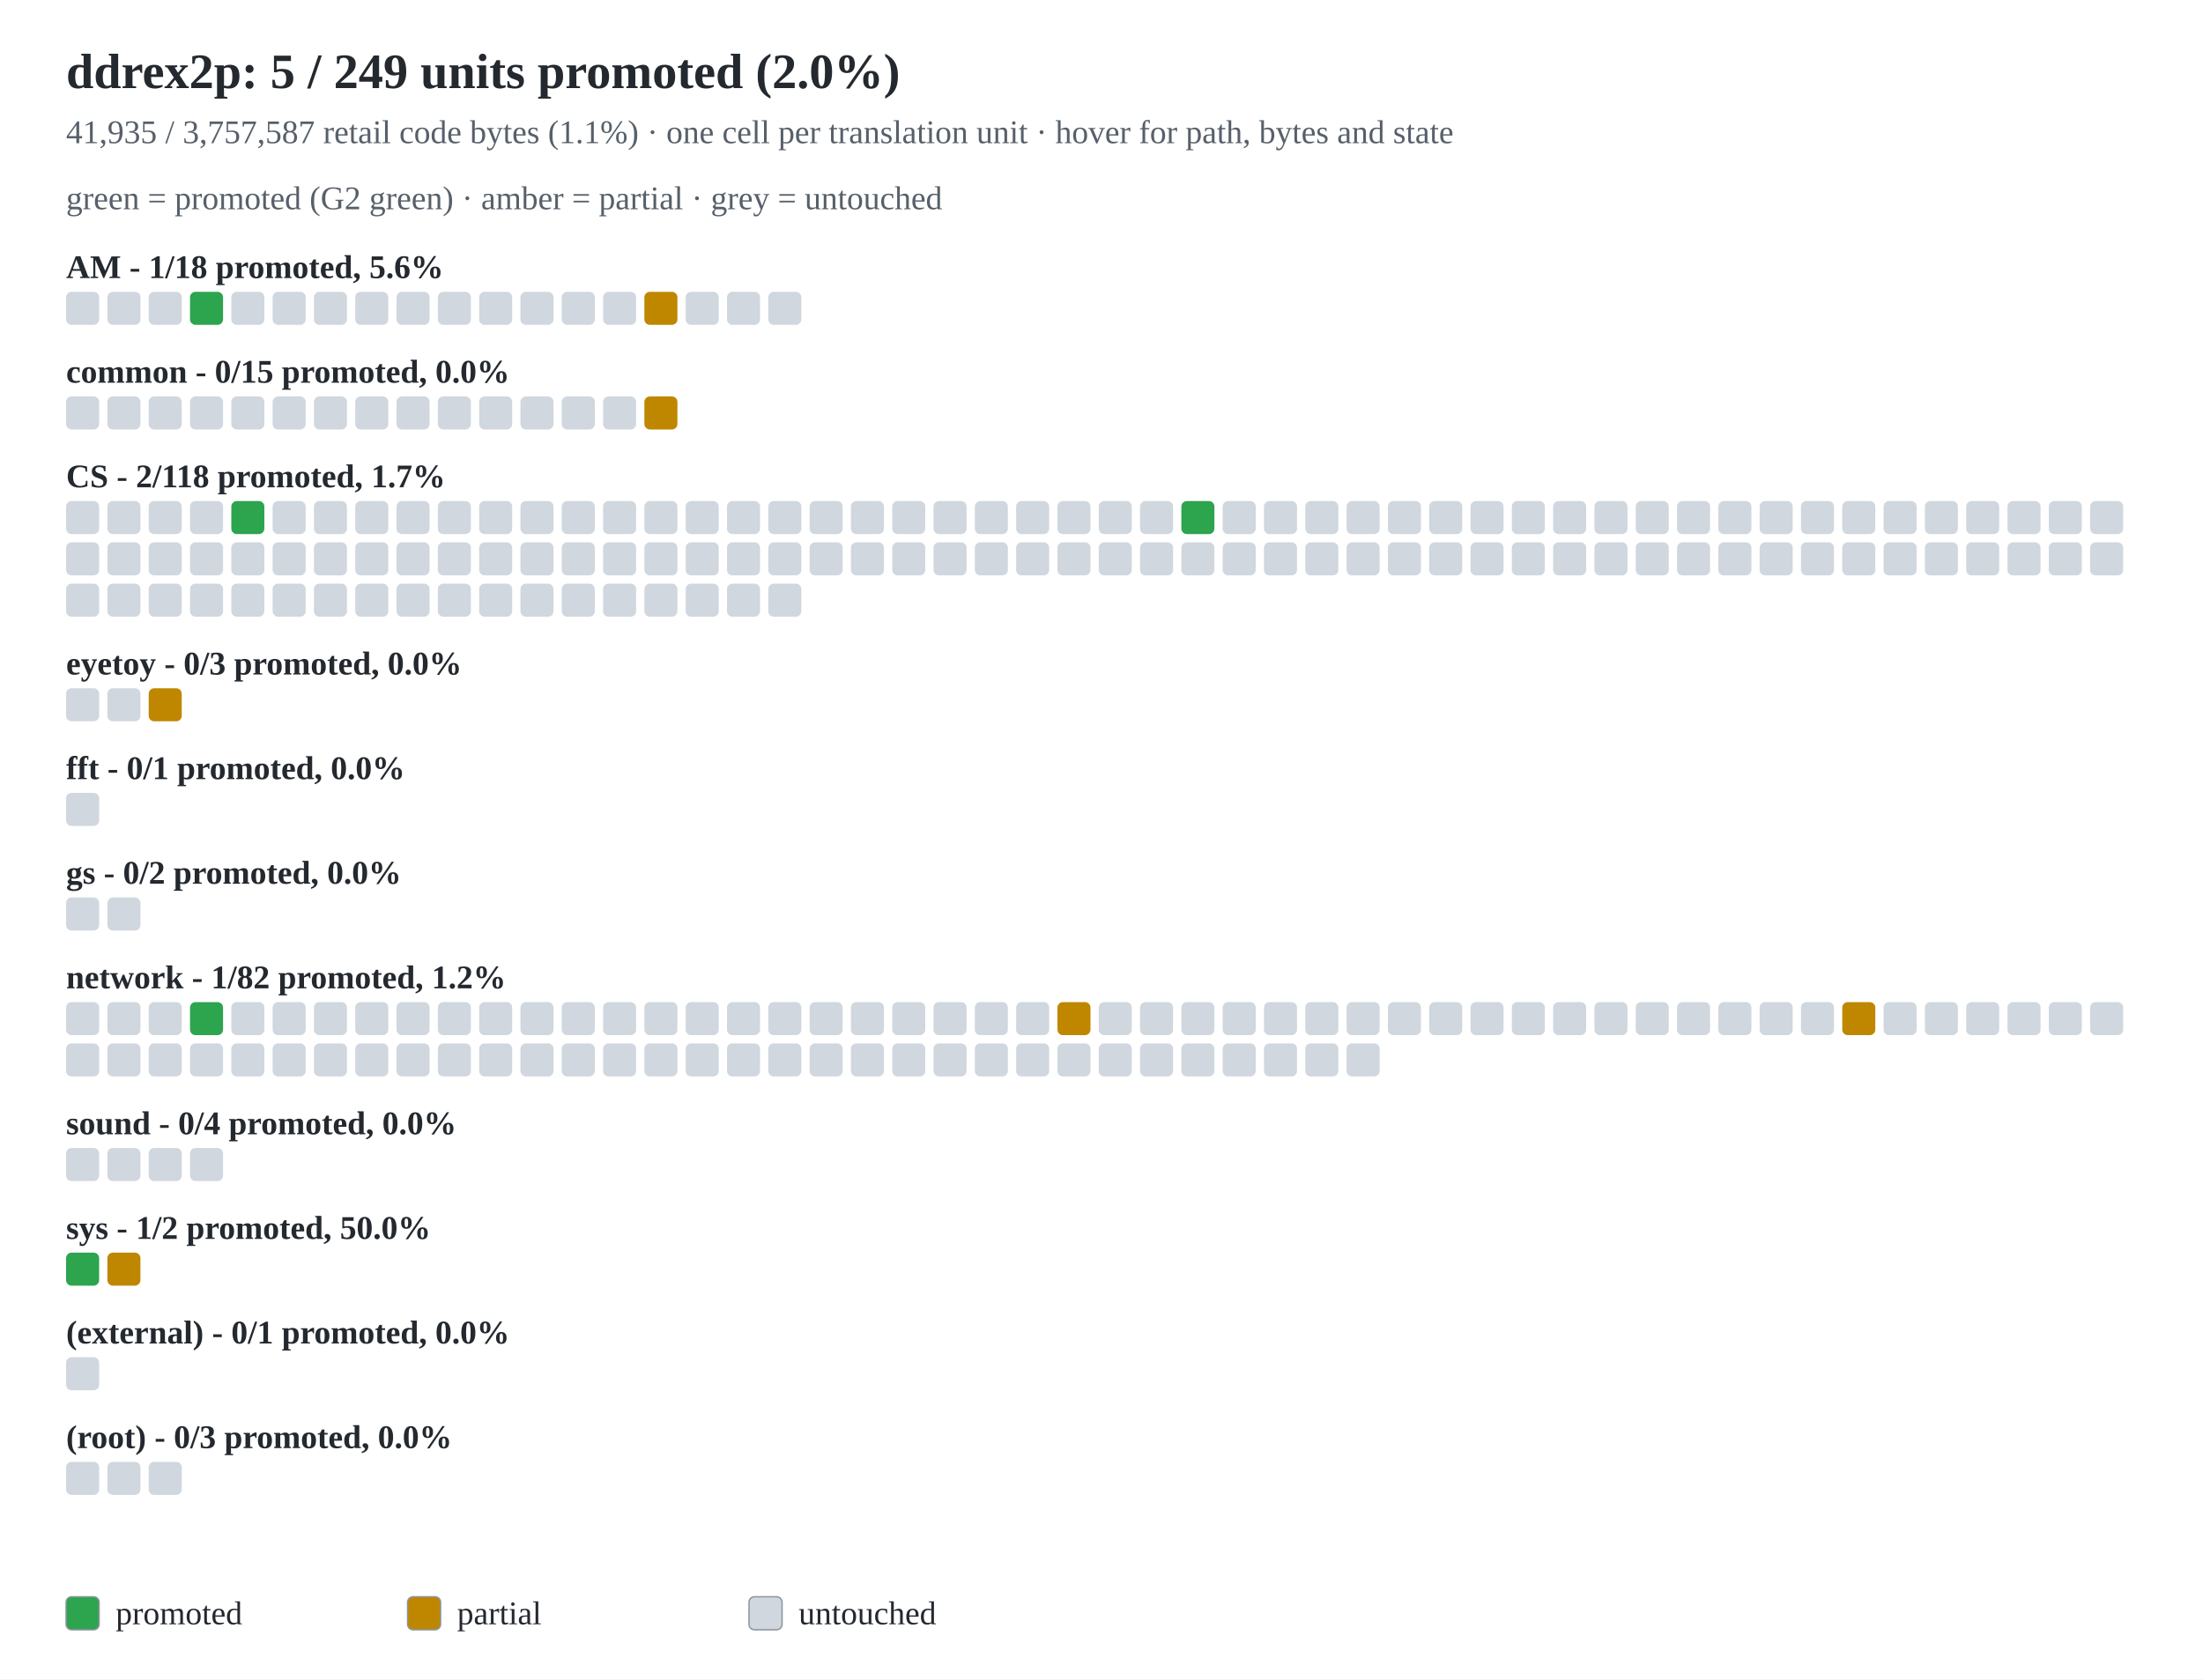
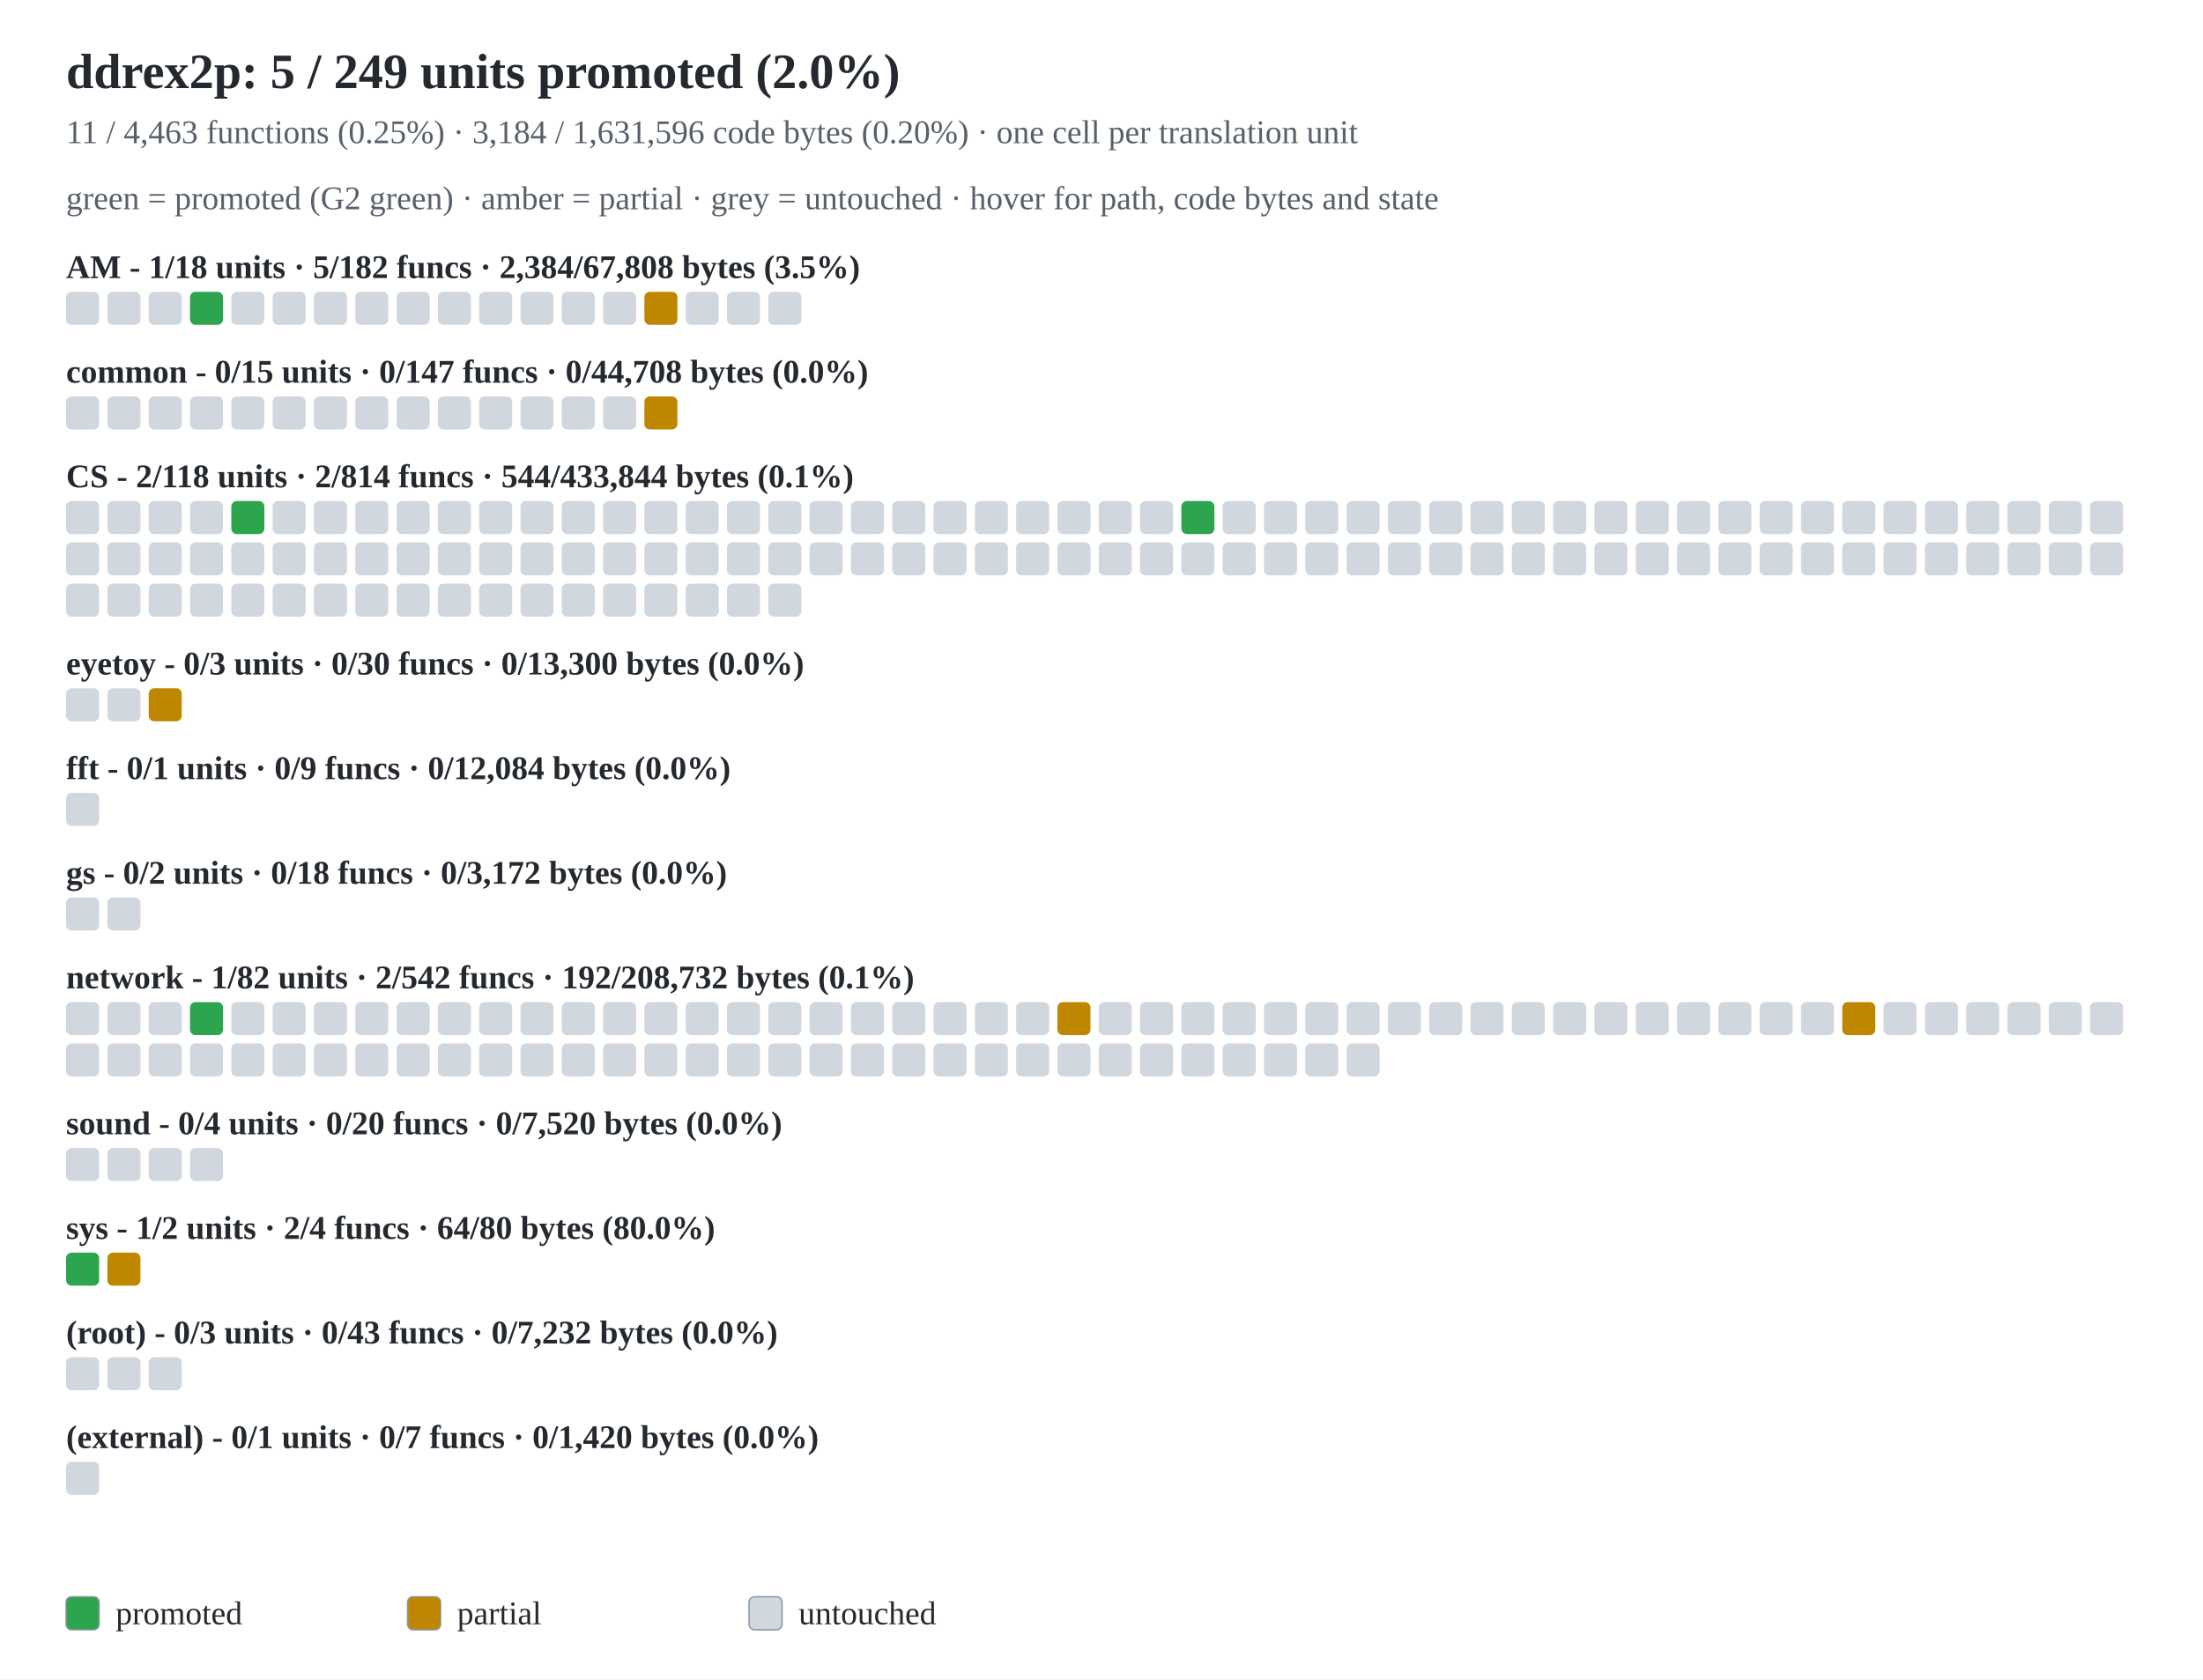
<svg xmlns="http://www.w3.org/2000/svg" width="800" height="610" viewBox="0 0 800 610" role="img" aria-label="ddrex2p translation unit heatmap">
  <rect width="800" height="610" fill="#ffffff" />
  <text x="24" y="32" font-size="18" font-weight="600" fill="#24292f">ddrex2p: 5 / 249 units promoted (2.0%)</text>
-   <text x="24" y="52" font-size="12" fill="#57606a">41,935 / 3,757,587 retail code bytes (1.1%) · one cell per translation unit · hover for path, bytes and state</text>
-   <text x="24" y="76" font-size="12" fill="#57606a">green = promoted (G2 green) · amber = partial · grey = untouched</text>
+   <text x="24" y="52" font-size="12" fill="#57606a">11 / 4,463 functions (0.25%) · 3,184 / 1,631,596 code bytes (0.20%) · one cell per translation unit</text>
+   <text x="24" y="76" font-size="12" fill="#57606a">green = promoted (G2 green) · amber = partial · grey = untouched · hover for path, code bytes and state</text>
  <g class="module" data-module="AM">
-     <text x="24" y="101" font-size="12" font-weight="600" fill="#24292f">AM - 1/18 promoted, 5.6%</text>
+     <text x="24" y="101" font-size="12" font-weight="600" fill="#24292f">AM - 1/18 units · 5/182 funcs · 2,384/67,808 bytes (3.5%)</text>
    <rect class="cell" data-state="untouched" x="24" y="106" width="12" height="12" rx="2" fill="#d0d7de" />
    <rect class="cell" data-state="untouched" x="39" y="106" width="12" height="12" rx="2" fill="#d0d7de" />
    <rect class="cell" data-state="untouched" x="54" y="106" width="12" height="12" rx="2" fill="#d0d7de" />
    <rect class="cell" data-state="promoted" x="69" y="106" width="12" height="12" rx="2" fill="#2da44e" />
    <rect class="cell" data-state="untouched" x="84" y="106" width="12" height="12" rx="2" fill="#d0d7de" />
    <rect class="cell" data-state="untouched" x="99" y="106" width="12" height="12" rx="2" fill="#d0d7de" />
    <rect class="cell" data-state="untouched" x="114" y="106" width="12" height="12" rx="2" fill="#d0d7de" />
    <rect class="cell" data-state="untouched" x="129" y="106" width="12" height="12" rx="2" fill="#d0d7de" />
    <rect class="cell" data-state="untouched" x="144" y="106" width="12" height="12" rx="2" fill="#d0d7de" />
    <rect class="cell" data-state="untouched" x="159" y="106" width="12" height="12" rx="2" fill="#d0d7de" />
    <rect class="cell" data-state="untouched" x="174" y="106" width="12" height="12" rx="2" fill="#d0d7de" />
    <rect class="cell" data-state="untouched" x="189" y="106" width="12" height="12" rx="2" fill="#d0d7de" />
    <rect class="cell" data-state="untouched" x="204" y="106" width="12" height="12" rx="2" fill="#d0d7de" />
    <rect class="cell" data-state="untouched" x="219" y="106" width="12" height="12" rx="2" fill="#d0d7de" />
    <rect class="cell" data-state="partial" x="234" y="106" width="12" height="12" rx="2" fill="#bf8700" />
    <rect class="cell" data-state="untouched" x="249" y="106" width="12" height="12" rx="2" fill="#d0d7de" />
    <rect class="cell" data-state="untouched" x="264" y="106" width="12" height="12" rx="2" fill="#d0d7de" />
    <rect class="cell" data-state="untouched" x="279" y="106" width="12" height="12" rx="2" fill="#d0d7de" />
  </g>
  <g class="module" data-module="common">
-     <text x="24" y="139" font-size="12" font-weight="600" fill="#24292f">common - 0/15 promoted, 0.0%</text>
+     <text x="24" y="139" font-size="12" font-weight="600" fill="#24292f">common - 0/15 units · 0/147 funcs · 0/44,708 bytes (0.0%)</text>
    <rect class="cell" data-state="untouched" x="24" y="144" width="12" height="12" rx="2" fill="#d0d7de" />
    <rect class="cell" data-state="untouched" x="39" y="144" width="12" height="12" rx="2" fill="#d0d7de" />
    <rect class="cell" data-state="untouched" x="54" y="144" width="12" height="12" rx="2" fill="#d0d7de" />
    <rect class="cell" data-state="untouched" x="69" y="144" width="12" height="12" rx="2" fill="#d0d7de" />
    <rect class="cell" data-state="untouched" x="84" y="144" width="12" height="12" rx="2" fill="#d0d7de" />
    <rect class="cell" data-state="untouched" x="99" y="144" width="12" height="12" rx="2" fill="#d0d7de" />
    <rect class="cell" data-state="untouched" x="114" y="144" width="12" height="12" rx="2" fill="#d0d7de" />
    <rect class="cell" data-state="untouched" x="129" y="144" width="12" height="12" rx="2" fill="#d0d7de" />
    <rect class="cell" data-state="untouched" x="144" y="144" width="12" height="12" rx="2" fill="#d0d7de" />
    <rect class="cell" data-state="untouched" x="159" y="144" width="12" height="12" rx="2" fill="#d0d7de" />
    <rect class="cell" data-state="untouched" x="174" y="144" width="12" height="12" rx="2" fill="#d0d7de" />
    <rect class="cell" data-state="untouched" x="189" y="144" width="12" height="12" rx="2" fill="#d0d7de" />
    <rect class="cell" data-state="untouched" x="204" y="144" width="12" height="12" rx="2" fill="#d0d7de" />
    <rect class="cell" data-state="untouched" x="219" y="144" width="12" height="12" rx="2" fill="#d0d7de" />
    <rect class="cell" data-state="partial" x="234" y="144" width="12" height="12" rx="2" fill="#bf8700" />
  </g>
  <g class="module" data-module="CS">
-     <text x="24" y="177" font-size="12" font-weight="600" fill="#24292f">CS - 2/118 promoted, 1.7%</text>
+     <text x="24" y="177" font-size="12" font-weight="600" fill="#24292f">CS - 2/118 units · 2/814 funcs · 544/433,844 bytes (0.1%)</text>
    <rect class="cell" data-state="untouched" x="24" y="182" width="12" height="12" rx="2" fill="#d0d7de" />
    <rect class="cell" data-state="untouched" x="39" y="182" width="12" height="12" rx="2" fill="#d0d7de" />
    <rect class="cell" data-state="untouched" x="54" y="182" width="12" height="12" rx="2" fill="#d0d7de" />
    <rect class="cell" data-state="untouched" x="69" y="182" width="12" height="12" rx="2" fill="#d0d7de" />
    <rect class="cell" data-state="promoted" x="84" y="182" width="12" height="12" rx="2" fill="#2da44e" />
    <rect class="cell" data-state="untouched" x="99" y="182" width="12" height="12" rx="2" fill="#d0d7de" />
    <rect class="cell" data-state="untouched" x="114" y="182" width="12" height="12" rx="2" fill="#d0d7de" />
    <rect class="cell" data-state="untouched" x="129" y="182" width="12" height="12" rx="2" fill="#d0d7de" />
    <rect class="cell" data-state="untouched" x="144" y="182" width="12" height="12" rx="2" fill="#d0d7de" />
    <rect class="cell" data-state="untouched" x="159" y="182" width="12" height="12" rx="2" fill="#d0d7de" />
    <rect class="cell" data-state="untouched" x="174" y="182" width="12" height="12" rx="2" fill="#d0d7de" />
    <rect class="cell" data-state="untouched" x="189" y="182" width="12" height="12" rx="2" fill="#d0d7de" />
    <rect class="cell" data-state="untouched" x="204" y="182" width="12" height="12" rx="2" fill="#d0d7de" />
    <rect class="cell" data-state="untouched" x="219" y="182" width="12" height="12" rx="2" fill="#d0d7de" />
    <rect class="cell" data-state="untouched" x="234" y="182" width="12" height="12" rx="2" fill="#d0d7de" />
    <rect class="cell" data-state="untouched" x="249" y="182" width="12" height="12" rx="2" fill="#d0d7de" />
    <rect class="cell" data-state="untouched" x="264" y="182" width="12" height="12" rx="2" fill="#d0d7de" />
    <rect class="cell" data-state="untouched" x="279" y="182" width="12" height="12" rx="2" fill="#d0d7de" />
    <rect class="cell" data-state="untouched" x="294" y="182" width="12" height="12" rx="2" fill="#d0d7de" />
    <rect class="cell" data-state="untouched" x="309" y="182" width="12" height="12" rx="2" fill="#d0d7de" />
    <rect class="cell" data-state="untouched" x="324" y="182" width="12" height="12" rx="2" fill="#d0d7de" />
    <rect class="cell" data-state="untouched" x="339" y="182" width="12" height="12" rx="2" fill="#d0d7de" />
    <rect class="cell" data-state="untouched" x="354" y="182" width="12" height="12" rx="2" fill="#d0d7de" />
    <rect class="cell" data-state="untouched" x="369" y="182" width="12" height="12" rx="2" fill="#d0d7de" />
    <rect class="cell" data-state="untouched" x="384" y="182" width="12" height="12" rx="2" fill="#d0d7de" />
    <rect class="cell" data-state="untouched" x="399" y="182" width="12" height="12" rx="2" fill="#d0d7de" />
    <rect class="cell" data-state="untouched" x="414" y="182" width="12" height="12" rx="2" fill="#d0d7de" />
    <rect class="cell" data-state="promoted" x="429" y="182" width="12" height="12" rx="2" fill="#2da44e" />
    <rect class="cell" data-state="untouched" x="444" y="182" width="12" height="12" rx="2" fill="#d0d7de" />
    <rect class="cell" data-state="untouched" x="459" y="182" width="12" height="12" rx="2" fill="#d0d7de" />
    <rect class="cell" data-state="untouched" x="474" y="182" width="12" height="12" rx="2" fill="#d0d7de" />
    <rect class="cell" data-state="untouched" x="489" y="182" width="12" height="12" rx="2" fill="#d0d7de" />
    <rect class="cell" data-state="untouched" x="504" y="182" width="12" height="12" rx="2" fill="#d0d7de" />
    <rect class="cell" data-state="untouched" x="519" y="182" width="12" height="12" rx="2" fill="#d0d7de" />
    <rect class="cell" data-state="untouched" x="534" y="182" width="12" height="12" rx="2" fill="#d0d7de" />
    <rect class="cell" data-state="untouched" x="549" y="182" width="12" height="12" rx="2" fill="#d0d7de" />
    <rect class="cell" data-state="untouched" x="564" y="182" width="12" height="12" rx="2" fill="#d0d7de" />
    <rect class="cell" data-state="untouched" x="579" y="182" width="12" height="12" rx="2" fill="#d0d7de" />
    <rect class="cell" data-state="untouched" x="594" y="182" width="12" height="12" rx="2" fill="#d0d7de" />
    <rect class="cell" data-state="untouched" x="609" y="182" width="12" height="12" rx="2" fill="#d0d7de" />
    <rect class="cell" data-state="untouched" x="624" y="182" width="12" height="12" rx="2" fill="#d0d7de" />
    <rect class="cell" data-state="untouched" x="639" y="182" width="12" height="12" rx="2" fill="#d0d7de" />
    <rect class="cell" data-state="untouched" x="654" y="182" width="12" height="12" rx="2" fill="#d0d7de" />
    <rect class="cell" data-state="untouched" x="669" y="182" width="12" height="12" rx="2" fill="#d0d7de" />
    <rect class="cell" data-state="untouched" x="684" y="182" width="12" height="12" rx="2" fill="#d0d7de" />
    <rect class="cell" data-state="untouched" x="699" y="182" width="12" height="12" rx="2" fill="#d0d7de" />
    <rect class="cell" data-state="untouched" x="714" y="182" width="12" height="12" rx="2" fill="#d0d7de" />
    <rect class="cell" data-state="untouched" x="729" y="182" width="12" height="12" rx="2" fill="#d0d7de" />
    <rect class="cell" data-state="untouched" x="744" y="182" width="12" height="12" rx="2" fill="#d0d7de" />
    <rect class="cell" data-state="untouched" x="759" y="182" width="12" height="12" rx="2" fill="#d0d7de" />
    <rect class="cell" data-state="untouched" x="24" y="197" width="12" height="12" rx="2" fill="#d0d7de" />
    <rect class="cell" data-state="untouched" x="39" y="197" width="12" height="12" rx="2" fill="#d0d7de" />
    <rect class="cell" data-state="untouched" x="54" y="197" width="12" height="12" rx="2" fill="#d0d7de" />
    <rect class="cell" data-state="untouched" x="69" y="197" width="12" height="12" rx="2" fill="#d0d7de" />
    <rect class="cell" data-state="untouched" x="84" y="197" width="12" height="12" rx="2" fill="#d0d7de" />
    <rect class="cell" data-state="untouched" x="99" y="197" width="12" height="12" rx="2" fill="#d0d7de" />
    <rect class="cell" data-state="untouched" x="114" y="197" width="12" height="12" rx="2" fill="#d0d7de" />
    <rect class="cell" data-state="untouched" x="129" y="197" width="12" height="12" rx="2" fill="#d0d7de" />
    <rect class="cell" data-state="untouched" x="144" y="197" width="12" height="12" rx="2" fill="#d0d7de" />
    <rect class="cell" data-state="untouched" x="159" y="197" width="12" height="12" rx="2" fill="#d0d7de" />
    <rect class="cell" data-state="untouched" x="174" y="197" width="12" height="12" rx="2" fill="#d0d7de" />
    <rect class="cell" data-state="untouched" x="189" y="197" width="12" height="12" rx="2" fill="#d0d7de" />
    <rect class="cell" data-state="untouched" x="204" y="197" width="12" height="12" rx="2" fill="#d0d7de" />
    <rect class="cell" data-state="untouched" x="219" y="197" width="12" height="12" rx="2" fill="#d0d7de" />
    <rect class="cell" data-state="untouched" x="234" y="197" width="12" height="12" rx="2" fill="#d0d7de" />
    <rect class="cell" data-state="untouched" x="249" y="197" width="12" height="12" rx="2" fill="#d0d7de" />
    <rect class="cell" data-state="untouched" x="264" y="197" width="12" height="12" rx="2" fill="#d0d7de" />
    <rect class="cell" data-state="untouched" x="279" y="197" width="12" height="12" rx="2" fill="#d0d7de" />
    <rect class="cell" data-state="untouched" x="294" y="197" width="12" height="12" rx="2" fill="#d0d7de" />
    <rect class="cell" data-state="untouched" x="309" y="197" width="12" height="12" rx="2" fill="#d0d7de" />
    <rect class="cell" data-state="untouched" x="324" y="197" width="12" height="12" rx="2" fill="#d0d7de" />
    <rect class="cell" data-state="untouched" x="339" y="197" width="12" height="12" rx="2" fill="#d0d7de" />
    <rect class="cell" data-state="untouched" x="354" y="197" width="12" height="12" rx="2" fill="#d0d7de" />
    <rect class="cell" data-state="untouched" x="369" y="197" width="12" height="12" rx="2" fill="#d0d7de" />
    <rect class="cell" data-state="untouched" x="384" y="197" width="12" height="12" rx="2" fill="#d0d7de" />
    <rect class="cell" data-state="untouched" x="399" y="197" width="12" height="12" rx="2" fill="#d0d7de" />
    <rect class="cell" data-state="untouched" x="414" y="197" width="12" height="12" rx="2" fill="#d0d7de" />
    <rect class="cell" data-state="untouched" x="429" y="197" width="12" height="12" rx="2" fill="#d0d7de" />
    <rect class="cell" data-state="untouched" x="444" y="197" width="12" height="12" rx="2" fill="#d0d7de" />
    <rect class="cell" data-state="untouched" x="459" y="197" width="12" height="12" rx="2" fill="#d0d7de" />
    <rect class="cell" data-state="untouched" x="474" y="197" width="12" height="12" rx="2" fill="#d0d7de" />
    <rect class="cell" data-state="untouched" x="489" y="197" width="12" height="12" rx="2" fill="#d0d7de" />
    <rect class="cell" data-state="untouched" x="504" y="197" width="12" height="12" rx="2" fill="#d0d7de" />
    <rect class="cell" data-state="untouched" x="519" y="197" width="12" height="12" rx="2" fill="#d0d7de" />
    <rect class="cell" data-state="untouched" x="534" y="197" width="12" height="12" rx="2" fill="#d0d7de" />
    <rect class="cell" data-state="untouched" x="549" y="197" width="12" height="12" rx="2" fill="#d0d7de" />
    <rect class="cell" data-state="untouched" x="564" y="197" width="12" height="12" rx="2" fill="#d0d7de" />
    <rect class="cell" data-state="untouched" x="579" y="197" width="12" height="12" rx="2" fill="#d0d7de" />
    <rect class="cell" data-state="untouched" x="594" y="197" width="12" height="12" rx="2" fill="#d0d7de" />
    <rect class="cell" data-state="untouched" x="609" y="197" width="12" height="12" rx="2" fill="#d0d7de" />
    <rect class="cell" data-state="untouched" x="624" y="197" width="12" height="12" rx="2" fill="#d0d7de" />
    <rect class="cell" data-state="untouched" x="639" y="197" width="12" height="12" rx="2" fill="#d0d7de" />
    <rect class="cell" data-state="untouched" x="654" y="197" width="12" height="12" rx="2" fill="#d0d7de" />
    <rect class="cell" data-state="untouched" x="669" y="197" width="12" height="12" rx="2" fill="#d0d7de" />
    <rect class="cell" data-state="untouched" x="684" y="197" width="12" height="12" rx="2" fill="#d0d7de" />
    <rect class="cell" data-state="untouched" x="699" y="197" width="12" height="12" rx="2" fill="#d0d7de" />
    <rect class="cell" data-state="untouched" x="714" y="197" width="12" height="12" rx="2" fill="#d0d7de" />
    <rect class="cell" data-state="untouched" x="729" y="197" width="12" height="12" rx="2" fill="#d0d7de" />
    <rect class="cell" data-state="untouched" x="744" y="197" width="12" height="12" rx="2" fill="#d0d7de" />
    <rect class="cell" data-state="untouched" x="759" y="197" width="12" height="12" rx="2" fill="#d0d7de" />
    <rect class="cell" data-state="untouched" x="24" y="212" width="12" height="12" rx="2" fill="#d0d7de" />
    <rect class="cell" data-state="untouched" x="39" y="212" width="12" height="12" rx="2" fill="#d0d7de" />
    <rect class="cell" data-state="untouched" x="54" y="212" width="12" height="12" rx="2" fill="#d0d7de" />
    <rect class="cell" data-state="untouched" x="69" y="212" width="12" height="12" rx="2" fill="#d0d7de" />
    <rect class="cell" data-state="untouched" x="84" y="212" width="12" height="12" rx="2" fill="#d0d7de" />
    <rect class="cell" data-state="untouched" x="99" y="212" width="12" height="12" rx="2" fill="#d0d7de" />
    <rect class="cell" data-state="untouched" x="114" y="212" width="12" height="12" rx="2" fill="#d0d7de" />
    <rect class="cell" data-state="untouched" x="129" y="212" width="12" height="12" rx="2" fill="#d0d7de" />
    <rect class="cell" data-state="untouched" x="144" y="212" width="12" height="12" rx="2" fill="#d0d7de" />
    <rect class="cell" data-state="untouched" x="159" y="212" width="12" height="12" rx="2" fill="#d0d7de" />
    <rect class="cell" data-state="untouched" x="174" y="212" width="12" height="12" rx="2" fill="#d0d7de" />
    <rect class="cell" data-state="untouched" x="189" y="212" width="12" height="12" rx="2" fill="#d0d7de" />
    <rect class="cell" data-state="untouched" x="204" y="212" width="12" height="12" rx="2" fill="#d0d7de" />
    <rect class="cell" data-state="untouched" x="219" y="212" width="12" height="12" rx="2" fill="#d0d7de" />
    <rect class="cell" data-state="untouched" x="234" y="212" width="12" height="12" rx="2" fill="#d0d7de" />
    <rect class="cell" data-state="untouched" x="249" y="212" width="12" height="12" rx="2" fill="#d0d7de" />
    <rect class="cell" data-state="untouched" x="264" y="212" width="12" height="12" rx="2" fill="#d0d7de" />
    <rect class="cell" data-state="untouched" x="279" y="212" width="12" height="12" rx="2" fill="#d0d7de" />
  </g>
  <g class="module" data-module="eyetoy">
-     <text x="24" y="245" font-size="12" font-weight="600" fill="#24292f">eyetoy - 0/3 promoted, 0.0%</text>
+     <text x="24" y="245" font-size="12" font-weight="600" fill="#24292f">eyetoy - 0/3 units · 0/30 funcs · 0/13,300 bytes (0.0%)</text>
    <rect class="cell" data-state="untouched" x="24" y="250" width="12" height="12" rx="2" fill="#d0d7de" />
    <rect class="cell" data-state="untouched" x="39" y="250" width="12" height="12" rx="2" fill="#d0d7de" />
    <rect class="cell" data-state="partial" x="54" y="250" width="12" height="12" rx="2" fill="#bf8700" />
  </g>
  <g class="module" data-module="fft">
-     <text x="24" y="283" font-size="12" font-weight="600" fill="#24292f">fft - 0/1 promoted, 0.0%</text>
+     <text x="24" y="283" font-size="12" font-weight="600" fill="#24292f">fft - 0/1 units · 0/9 funcs · 0/12,084 bytes (0.0%)</text>
    <rect class="cell" data-state="untouched" x="24" y="288" width="12" height="12" rx="2" fill="#d0d7de" />
  </g>
  <g class="module" data-module="gs">
-     <text x="24" y="321" font-size="12" font-weight="600" fill="#24292f">gs - 0/2 promoted, 0.0%</text>
+     <text x="24" y="321" font-size="12" font-weight="600" fill="#24292f">gs - 0/2 units · 0/18 funcs · 0/3,172 bytes (0.0%)</text>
    <rect class="cell" data-state="untouched" x="24" y="326" width="12" height="12" rx="2" fill="#d0d7de" />
    <rect class="cell" data-state="untouched" x="39" y="326" width="12" height="12" rx="2" fill="#d0d7de" />
  </g>
  <g class="module" data-module="network">
-     <text x="24" y="359" font-size="12" font-weight="600" fill="#24292f">network - 1/82 promoted, 1.2%</text>
+     <text x="24" y="359" font-size="12" font-weight="600" fill="#24292f">network - 1/82 units · 2/542 funcs · 192/208,732 bytes (0.1%)</text>
    <rect class="cell" data-state="untouched" x="24" y="364" width="12" height="12" rx="2" fill="#d0d7de" />
    <rect class="cell" data-state="untouched" x="39" y="364" width="12" height="12" rx="2" fill="#d0d7de" />
    <rect class="cell" data-state="untouched" x="54" y="364" width="12" height="12" rx="2" fill="#d0d7de" />
    <rect class="cell" data-state="promoted" x="69" y="364" width="12" height="12" rx="2" fill="#2da44e" />
    <rect class="cell" data-state="untouched" x="84" y="364" width="12" height="12" rx="2" fill="#d0d7de" />
    <rect class="cell" data-state="untouched" x="99" y="364" width="12" height="12" rx="2" fill="#d0d7de" />
    <rect class="cell" data-state="untouched" x="114" y="364" width="12" height="12" rx="2" fill="#d0d7de" />
    <rect class="cell" data-state="untouched" x="129" y="364" width="12" height="12" rx="2" fill="#d0d7de" />
    <rect class="cell" data-state="untouched" x="144" y="364" width="12" height="12" rx="2" fill="#d0d7de" />
    <rect class="cell" data-state="untouched" x="159" y="364" width="12" height="12" rx="2" fill="#d0d7de" />
    <rect class="cell" data-state="untouched" x="174" y="364" width="12" height="12" rx="2" fill="#d0d7de" />
    <rect class="cell" data-state="untouched" x="189" y="364" width="12" height="12" rx="2" fill="#d0d7de" />
    <rect class="cell" data-state="untouched" x="204" y="364" width="12" height="12" rx="2" fill="#d0d7de" />
    <rect class="cell" data-state="untouched" x="219" y="364" width="12" height="12" rx="2" fill="#d0d7de" />
    <rect class="cell" data-state="untouched" x="234" y="364" width="12" height="12" rx="2" fill="#d0d7de" />
    <rect class="cell" data-state="untouched" x="249" y="364" width="12" height="12" rx="2" fill="#d0d7de" />
    <rect class="cell" data-state="untouched" x="264" y="364" width="12" height="12" rx="2" fill="#d0d7de" />
    <rect class="cell" data-state="untouched" x="279" y="364" width="12" height="12" rx="2" fill="#d0d7de" />
    <rect class="cell" data-state="untouched" x="294" y="364" width="12" height="12" rx="2" fill="#d0d7de" />
    <rect class="cell" data-state="untouched" x="309" y="364" width="12" height="12" rx="2" fill="#d0d7de" />
    <rect class="cell" data-state="untouched" x="324" y="364" width="12" height="12" rx="2" fill="#d0d7de" />
    <rect class="cell" data-state="untouched" x="339" y="364" width="12" height="12" rx="2" fill="#d0d7de" />
    <rect class="cell" data-state="untouched" x="354" y="364" width="12" height="12" rx="2" fill="#d0d7de" />
    <rect class="cell" data-state="untouched" x="369" y="364" width="12" height="12" rx="2" fill="#d0d7de" />
    <rect class="cell" data-state="partial" x="384" y="364" width="12" height="12" rx="2" fill="#bf8700" />
    <rect class="cell" data-state="untouched" x="399" y="364" width="12" height="12" rx="2" fill="#d0d7de" />
    <rect class="cell" data-state="untouched" x="414" y="364" width="12" height="12" rx="2" fill="#d0d7de" />
    <rect class="cell" data-state="untouched" x="429" y="364" width="12" height="12" rx="2" fill="#d0d7de" />
    <rect class="cell" data-state="untouched" x="444" y="364" width="12" height="12" rx="2" fill="#d0d7de" />
    <rect class="cell" data-state="untouched" x="459" y="364" width="12" height="12" rx="2" fill="#d0d7de" />
    <rect class="cell" data-state="untouched" x="474" y="364" width="12" height="12" rx="2" fill="#d0d7de" />
    <rect class="cell" data-state="untouched" x="489" y="364" width="12" height="12" rx="2" fill="#d0d7de" />
    <rect class="cell" data-state="untouched" x="504" y="364" width="12" height="12" rx="2" fill="#d0d7de" />
    <rect class="cell" data-state="untouched" x="519" y="364" width="12" height="12" rx="2" fill="#d0d7de" />
    <rect class="cell" data-state="untouched" x="534" y="364" width="12" height="12" rx="2" fill="#d0d7de" />
    <rect class="cell" data-state="untouched" x="549" y="364" width="12" height="12" rx="2" fill="#d0d7de" />
    <rect class="cell" data-state="untouched" x="564" y="364" width="12" height="12" rx="2" fill="#d0d7de" />
    <rect class="cell" data-state="untouched" x="579" y="364" width="12" height="12" rx="2" fill="#d0d7de" />
    <rect class="cell" data-state="untouched" x="594" y="364" width="12" height="12" rx="2" fill="#d0d7de" />
    <rect class="cell" data-state="untouched" x="609" y="364" width="12" height="12" rx="2" fill="#d0d7de" />
    <rect class="cell" data-state="untouched" x="624" y="364" width="12" height="12" rx="2" fill="#d0d7de" />
    <rect class="cell" data-state="untouched" x="639" y="364" width="12" height="12" rx="2" fill="#d0d7de" />
    <rect class="cell" data-state="untouched" x="654" y="364" width="12" height="12" rx="2" fill="#d0d7de" />
    <rect class="cell" data-state="partial" x="669" y="364" width="12" height="12" rx="2" fill="#bf8700" />
    <rect class="cell" data-state="untouched" x="684" y="364" width="12" height="12" rx="2" fill="#d0d7de" />
    <rect class="cell" data-state="untouched" x="699" y="364" width="12" height="12" rx="2" fill="#d0d7de" />
    <rect class="cell" data-state="untouched" x="714" y="364" width="12" height="12" rx="2" fill="#d0d7de" />
    <rect class="cell" data-state="untouched" x="729" y="364" width="12" height="12" rx="2" fill="#d0d7de" />
    <rect class="cell" data-state="untouched" x="744" y="364" width="12" height="12" rx="2" fill="#d0d7de" />
    <rect class="cell" data-state="untouched" x="759" y="364" width="12" height="12" rx="2" fill="#d0d7de" />
    <rect class="cell" data-state="untouched" x="24" y="379" width="12" height="12" rx="2" fill="#d0d7de" />
    <rect class="cell" data-state="untouched" x="39" y="379" width="12" height="12" rx="2" fill="#d0d7de" />
    <rect class="cell" data-state="untouched" x="54" y="379" width="12" height="12" rx="2" fill="#d0d7de" />
    <rect class="cell" data-state="untouched" x="69" y="379" width="12" height="12" rx="2" fill="#d0d7de" />
    <rect class="cell" data-state="untouched" x="84" y="379" width="12" height="12" rx="2" fill="#d0d7de" />
    <rect class="cell" data-state="untouched" x="99" y="379" width="12" height="12" rx="2" fill="#d0d7de" />
    <rect class="cell" data-state="untouched" x="114" y="379" width="12" height="12" rx="2" fill="#d0d7de" />
    <rect class="cell" data-state="untouched" x="129" y="379" width="12" height="12" rx="2" fill="#d0d7de" />
    <rect class="cell" data-state="untouched" x="144" y="379" width="12" height="12" rx="2" fill="#d0d7de" />
    <rect class="cell" data-state="untouched" x="159" y="379" width="12" height="12" rx="2" fill="#d0d7de" />
    <rect class="cell" data-state="untouched" x="174" y="379" width="12" height="12" rx="2" fill="#d0d7de" />
    <rect class="cell" data-state="untouched" x="189" y="379" width="12" height="12" rx="2" fill="#d0d7de" />
    <rect class="cell" data-state="untouched" x="204" y="379" width="12" height="12" rx="2" fill="#d0d7de" />
    <rect class="cell" data-state="untouched" x="219" y="379" width="12" height="12" rx="2" fill="#d0d7de" />
    <rect class="cell" data-state="untouched" x="234" y="379" width="12" height="12" rx="2" fill="#d0d7de" />
    <rect class="cell" data-state="untouched" x="249" y="379" width="12" height="12" rx="2" fill="#d0d7de" />
    <rect class="cell" data-state="untouched" x="264" y="379" width="12" height="12" rx="2" fill="#d0d7de" />
    <rect class="cell" data-state="untouched" x="279" y="379" width="12" height="12" rx="2" fill="#d0d7de" />
    <rect class="cell" data-state="untouched" x="294" y="379" width="12" height="12" rx="2" fill="#d0d7de" />
    <rect class="cell" data-state="untouched" x="309" y="379" width="12" height="12" rx="2" fill="#d0d7de" />
    <rect class="cell" data-state="untouched" x="324" y="379" width="12" height="12" rx="2" fill="#d0d7de" />
    <rect class="cell" data-state="untouched" x="339" y="379" width="12" height="12" rx="2" fill="#d0d7de" />
    <rect class="cell" data-state="untouched" x="354" y="379" width="12" height="12" rx="2" fill="#d0d7de" />
    <rect class="cell" data-state="untouched" x="369" y="379" width="12" height="12" rx="2" fill="#d0d7de" />
    <rect class="cell" data-state="untouched" x="384" y="379" width="12" height="12" rx="2" fill="#d0d7de" />
    <rect class="cell" data-state="untouched" x="399" y="379" width="12" height="12" rx="2" fill="#d0d7de" />
    <rect class="cell" data-state="untouched" x="414" y="379" width="12" height="12" rx="2" fill="#d0d7de" />
    <rect class="cell" data-state="untouched" x="429" y="379" width="12" height="12" rx="2" fill="#d0d7de" />
    <rect class="cell" data-state="untouched" x="444" y="379" width="12" height="12" rx="2" fill="#d0d7de" />
    <rect class="cell" data-state="untouched" x="459" y="379" width="12" height="12" rx="2" fill="#d0d7de" />
    <rect class="cell" data-state="untouched" x="474" y="379" width="12" height="12" rx="2" fill="#d0d7de" />
    <rect class="cell" data-state="untouched" x="489" y="379" width="12" height="12" rx="2" fill="#d0d7de" />
  </g>
  <g class="module" data-module="sound">
-     <text x="24" y="412" font-size="12" font-weight="600" fill="#24292f">sound - 0/4 promoted, 0.0%</text>
+     <text x="24" y="412" font-size="12" font-weight="600" fill="#24292f">sound - 0/4 units · 0/20 funcs · 0/7,520 bytes (0.0%)</text>
    <rect class="cell" data-state="untouched" x="24" y="417" width="12" height="12" rx="2" fill="#d0d7de" />
    <rect class="cell" data-state="untouched" x="39" y="417" width="12" height="12" rx="2" fill="#d0d7de" />
    <rect class="cell" data-state="untouched" x="54" y="417" width="12" height="12" rx="2" fill="#d0d7de" />
    <rect class="cell" data-state="untouched" x="69" y="417" width="12" height="12" rx="2" fill="#d0d7de" />
  </g>
  <g class="module" data-module="sys">
-     <text x="24" y="450" font-size="12" font-weight="600" fill="#24292f">sys - 1/2 promoted, 50.0%</text>
+     <text x="24" y="450" font-size="12" font-weight="600" fill="#24292f">sys - 1/2 units · 2/4 funcs · 64/80 bytes (80.0%)</text>
    <rect class="cell" data-state="promoted" x="24" y="455" width="12" height="12" rx="2" fill="#2da44e" />
    <rect class="cell" data-state="partial" x="39" y="455" width="12" height="12" rx="2" fill="#bf8700" />
  </g>
+   <g class="module" data-module="(root)">
+     <text x="24" y="488" font-size="12" font-weight="600" fill="#24292f">(root) - 0/3 units · 0/43 funcs · 0/7,232 bytes (0.0%)</text>
+     <rect class="cell" data-state="untouched" x="24" y="493" width="12" height="12" rx="2" fill="#d0d7de" />
+     <rect class="cell" data-state="untouched" x="39" y="493" width="12" height="12" rx="2" fill="#d0d7de" />
+     <rect class="cell" data-state="untouched" x="54" y="493" width="12" height="12" rx="2" fill="#d0d7de" />
+   </g>
  <g class="module" data-module="(external)">
-     <text x="24" y="488" font-size="12" font-weight="600" fill="#24292f">(external) - 0/1 promoted, 0.0%</text>
-     <rect class="cell" data-state="untouched" x="24" y="493" width="12" height="12" rx="2" fill="#d0d7de" />
-   </g>
-   <g class="module" data-module="(root)">
-     <text x="24" y="526" font-size="12" font-weight="600" fill="#24292f">(root) - 0/3 promoted, 0.0%</text>
+     <text x="24" y="526" font-size="12" font-weight="600" fill="#24292f">(external) - 0/1 units · 0/7 funcs · 0/1,420 bytes (0.0%)</text>
    <rect class="cell" data-state="untouched" x="24" y="531" width="12" height="12" rx="2" fill="#d0d7de" />
-     <rect class="cell" data-state="untouched" x="39" y="531" width="12" height="12" rx="2" fill="#d0d7de" />
-     <rect class="cell" data-state="untouched" x="54" y="531" width="12" height="12" rx="2" fill="#d0d7de" />
  </g>
  <g transform="translate(0 580)" class="legend">
    <rect x="24" y="0" width="12" height="12" rx="2" fill="#2da44e" stroke="#8c959f" stroke-width="0.5" />
    <text x="42" y="10" font-size="12" fill="#24292f">promoted</text>
    <rect x="148" y="0" width="12" height="12" rx="2" fill="#bf8700" stroke="#8c959f" stroke-width="0.5" />
    <text x="166" y="10" font-size="12" fill="#24292f">partial</text>
    <rect x="272" y="0" width="12" height="12" rx="2" fill="#d0d7de" stroke="#8c959f" stroke-width="0.5" />
    <text x="290" y="10" font-size="12" fill="#24292f">untouched</text>
  </g>
</svg>
